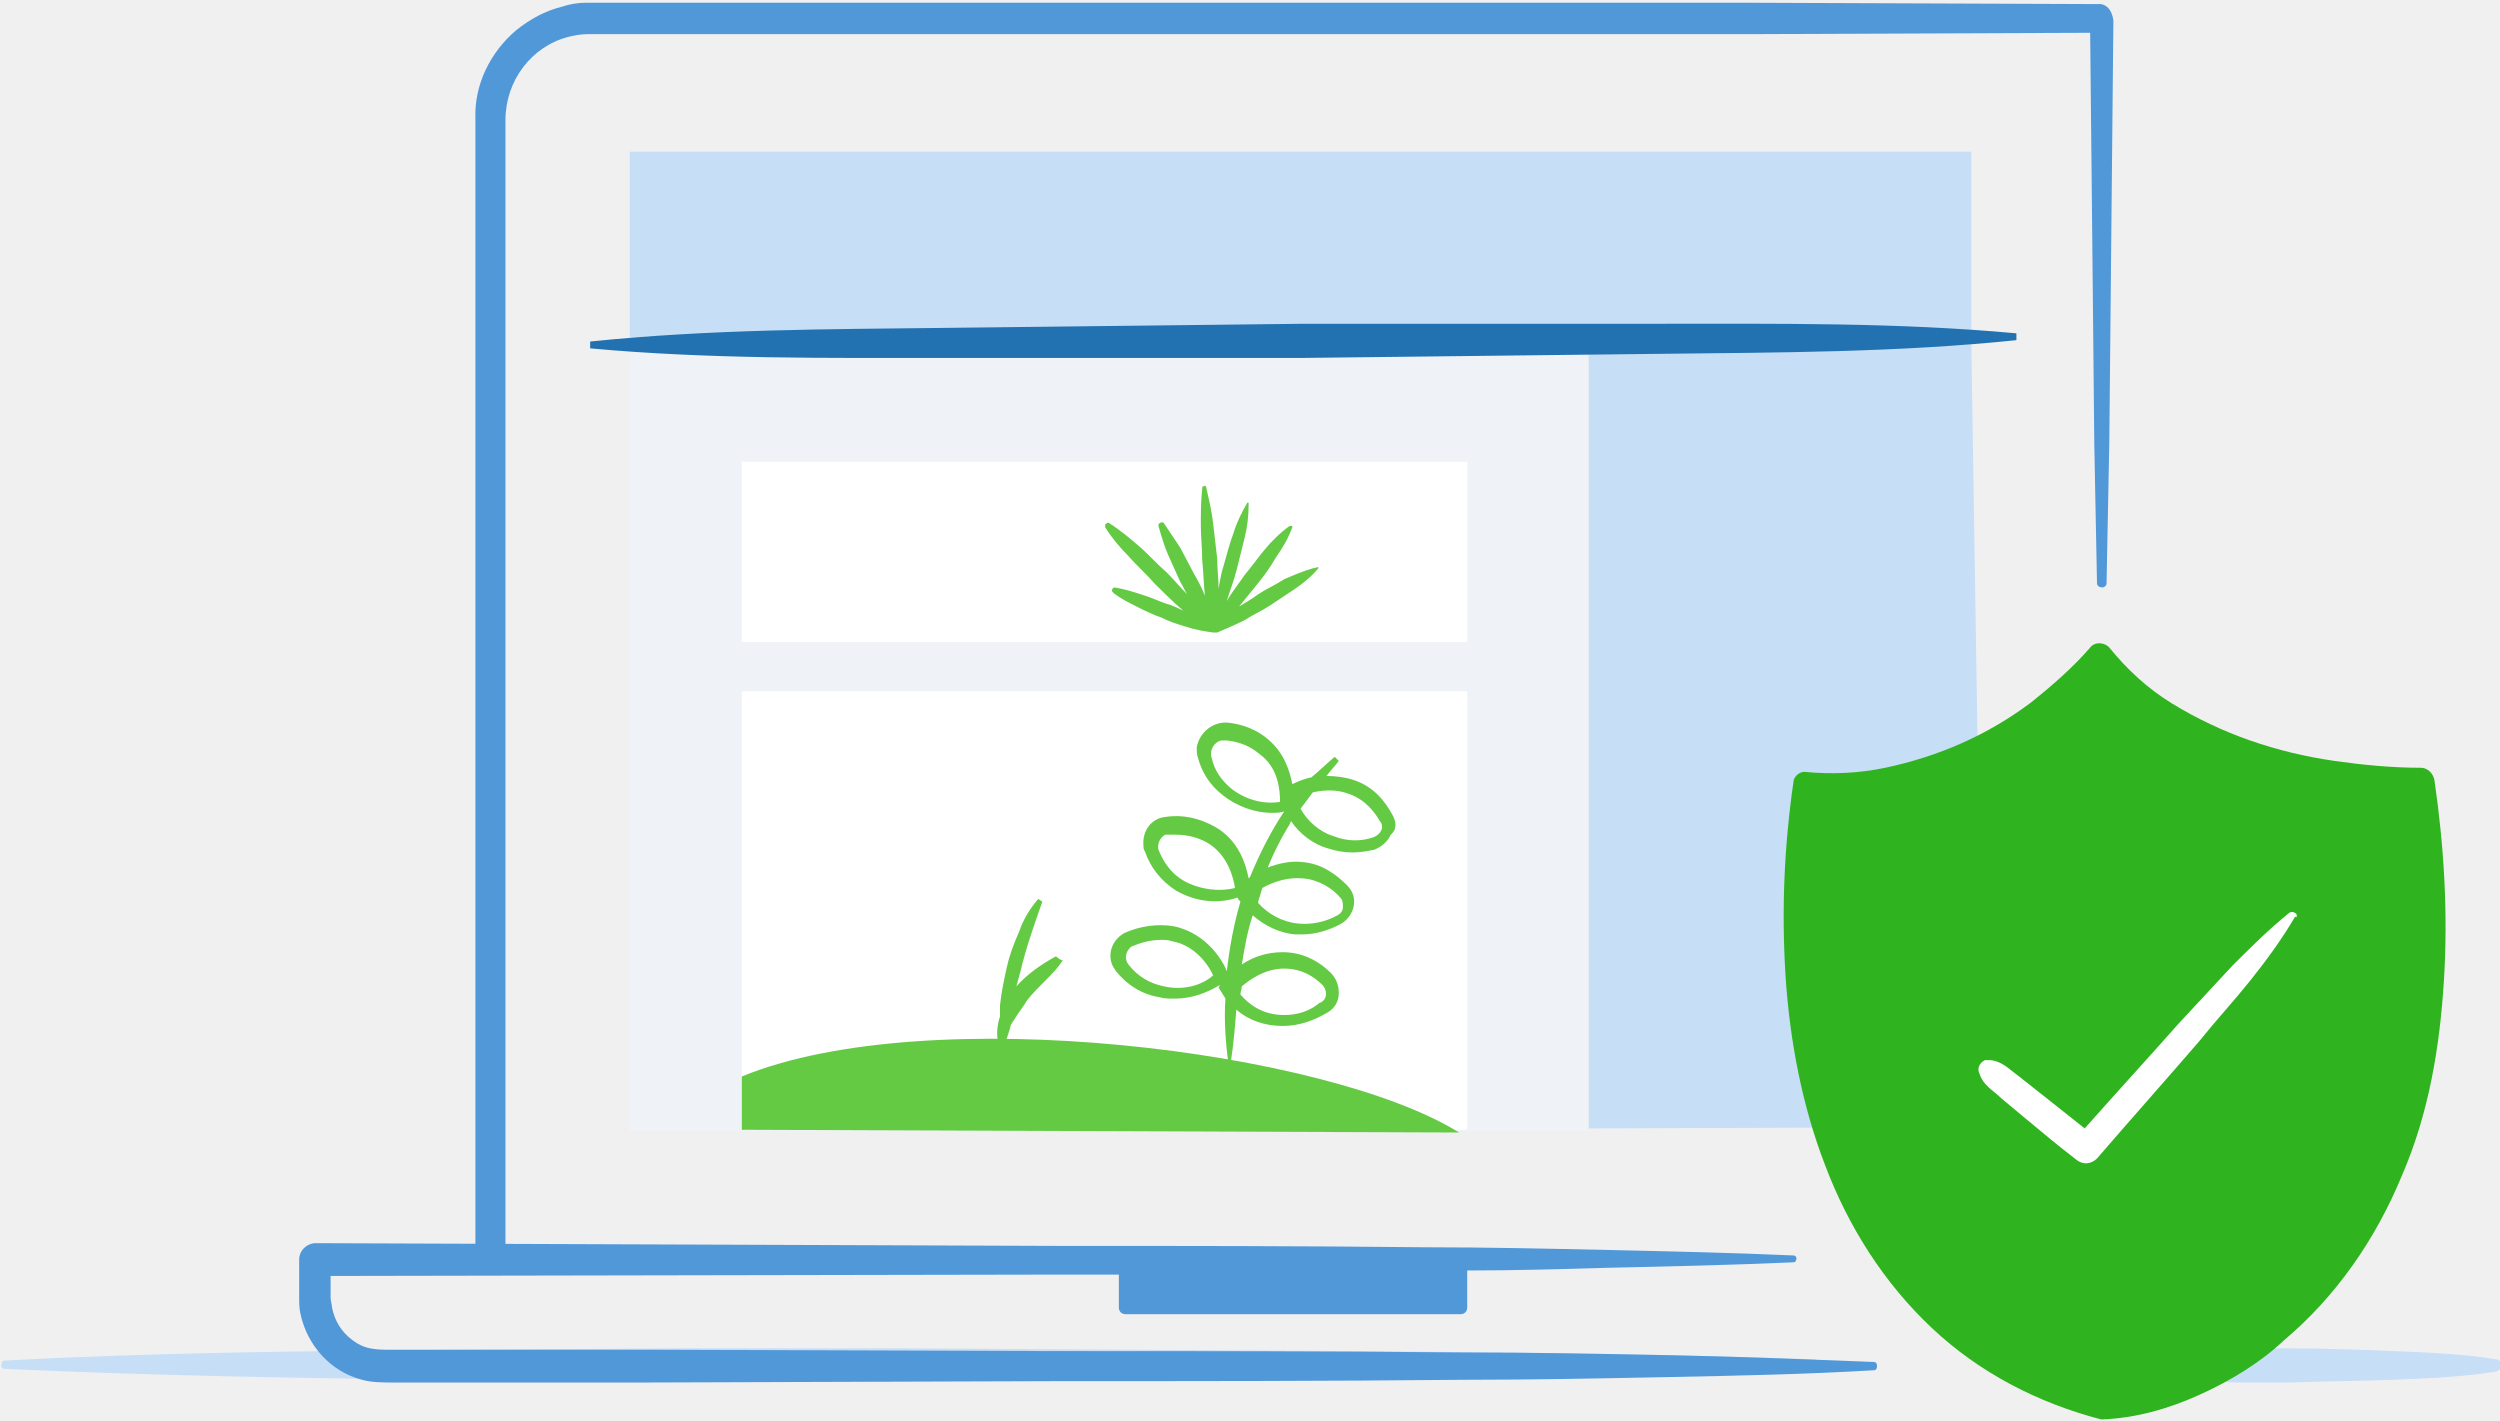
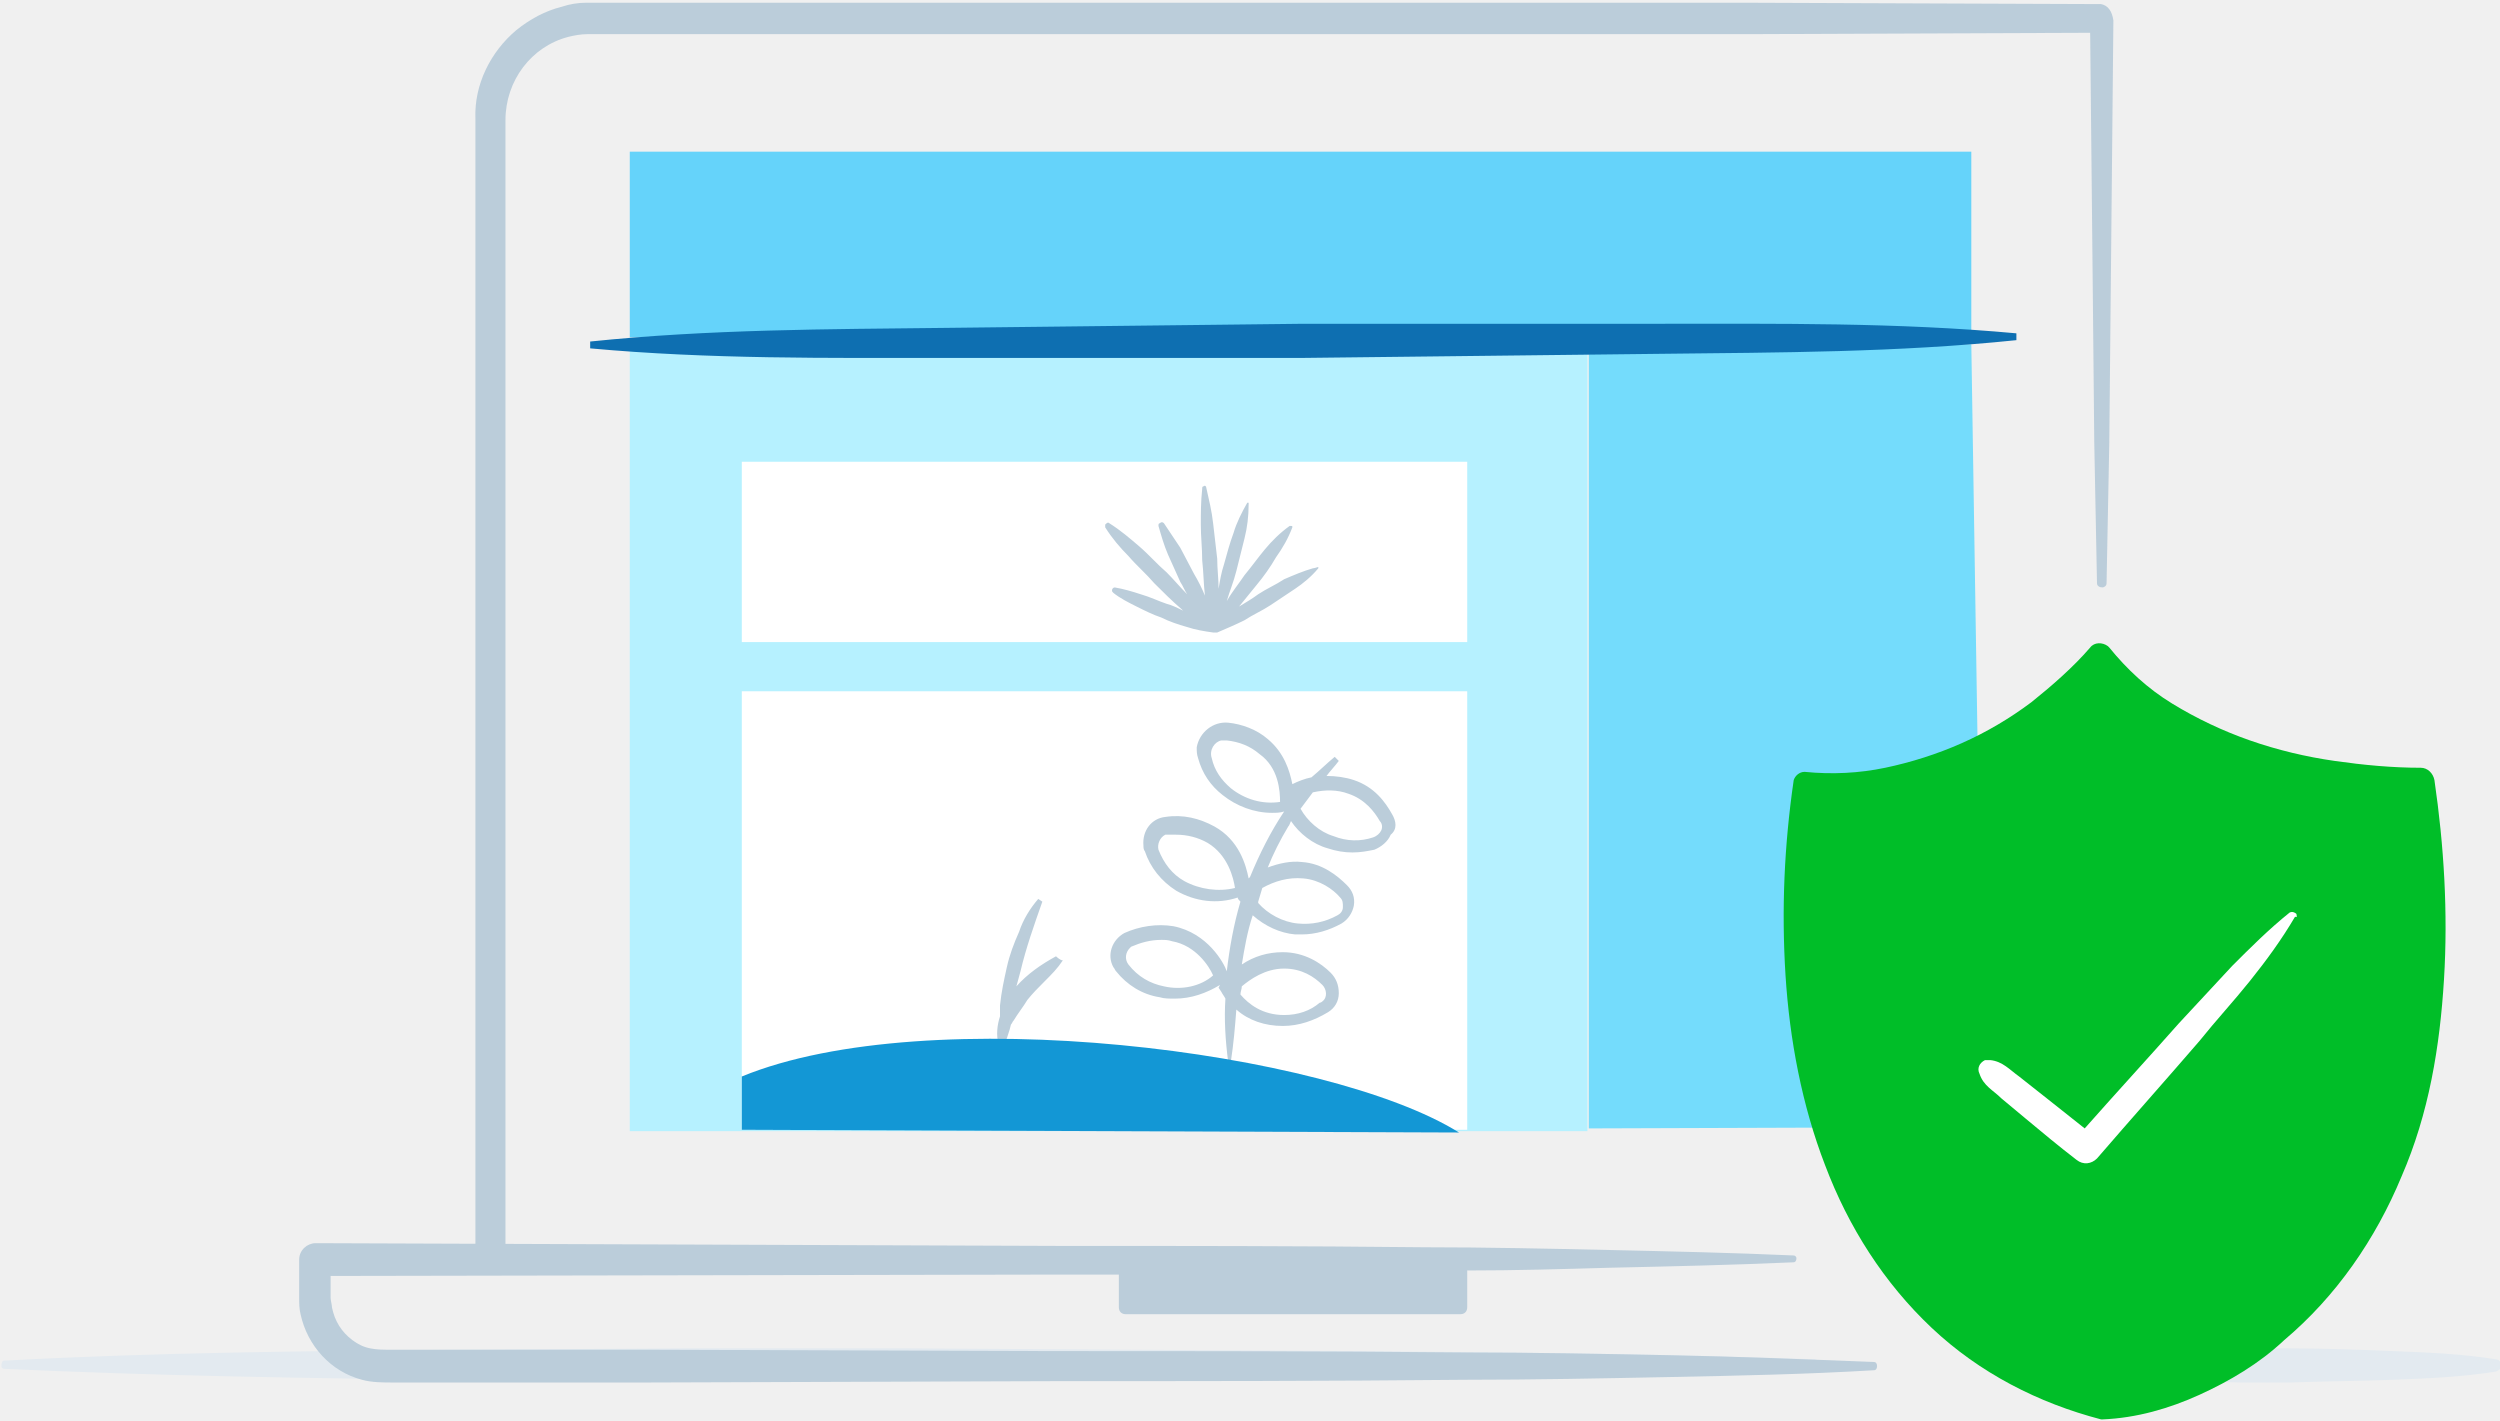
- <svg xmlns="http://www.w3.org/2000/svg" viewBox="0 0 183 104">
-   <style>.c1{fill:#2271B1;}.c2{fill:#5198D9;}.c3{fill:#C6DEF6;}.c4{fill:#EFF3F7;}.c5{fill:#2FB41F;}.c6{fill:#64CA43;}.c9{fill:#FFF;}</style>
-   <path class="c3" d="M.3 99.6c11-.6 22.1-.7 33.1-.8l16.6-.1h16.6l33.1.2c11 .1 22.1.2 33.1.6.2 0 .4.2.4.4s-.2.4-.4.4c-11 .4-22.1.5-33.1.6l-33.1.2H50l-16.6-.1c-11-.1-22.1-.3-33.1-.8-.1 0-.2-.1-.2-.2 0-.3.1-.4.2-.4zm152.5 0c2.5-.5 5-.7 7.5-.8l3.7-.1h3.7c2.5 0 5 .1 7.5.2s5 .2 7.5.6c.2 0 .4.2.4.5 0 .2-.2.3-.4.4-2.5.4-5 .5-7.5.6-2.5.1-5 .1-7.5.2H164l-3.7-.1c-2.5-.1-5-.3-7.5-.8-.1 0-.2-.1-.2-.2 0-.4.1-.5.2-.5z" />
-   <path class="c4" d="M46.1 82.8V25h70.1v57.8H49.9" />
-   <path class="c3" d="M46.1 24.7V11.1h98.2v13.5H51.5" />
-   <path class="c3" d="M144.3 25.2l.9 57.3-28.9.1V25.2h28" />
-   <path class="c9" d="M102.5 82.7H54.3V50.6h53.1v32.1m0-35.7H54.3V33.8h53.1V47" />
-   <path class="c6" d="M96.1 41.6c-.7.2-1.4.5-2.1.8-.6.4-1.3.7-1.9 1.1-.4.3-.9.6-1.4.9.4-.5.9-1.1 1.3-1.6.5-.6 1-1.3 1.4-2 .5-.7.9-1.4 1.2-2.2 0-.1 0-.1-.1-.1h-.1c-.7.5-1.3 1.1-1.8 1.7-.5.6-1 1.3-1.5 1.9-.4.6-.9 1.2-1.3 1.9.2-.7.5-1.4.7-2.2l.6-2.4c.2-.8.3-1.6.3-2.5v-.1h-.1c-.4.7-.8 1.5-1 2.2-.3.8-.5 1.6-.7 2.3-.2.6-.3 1.2-.4 1.8 0-.7-.1-1.5-.1-2.2-.1-.9-.2-1.7-.3-2.6-.1-.9-.3-1.7-.5-2.6 0-.1-.1-.2-.2-.1-.1 0-.1.1-.1.2-.1.9-.1 1.8-.1 2.6 0 .9.1 1.7.1 2.6.1.9.1 1.7.2 2.6-.2-.5-.5-1.1-.8-1.6-.3-.6-.7-1.3-1-1.9l-1.2-1.8c-.1-.1-.2-.1-.3 0-.1 0-.1.1-.1.2.2.7.4 1.4.7 2.1.3.7.6 1.3.9 2 .2.3.3.6.5.9-.5-.5-1-1.1-1.5-1.6-.7-.6-1.3-1.3-2-1.9-.7-.6-1.4-1.2-2.2-1.7-.1-.1-.2 0-.3.1v.2c.5.8 1.1 1.5 1.7 2.1.6.7 1.3 1.3 1.9 2 .6.6 1.3 1.3 2 1.9l.1.1c-.4-.2-.8-.4-1.2-.5-.6-.2-1.2-.5-1.9-.7-.6-.2-1.3-.4-1.9-.5-.1 0-.2.1-.2.2s0 .1.1.2c.5.4 1.1.7 1.7 1 .6.3 1.2.6 1.8.8.6.3 1.2.5 1.9.7.6.2 1.2.3 1.9.4H89.1c.7-.3 1.4-.6 2-.9.6-.4 1.3-.7 1.9-1.1l1.8-1.2c.6-.4 1.2-.9 1.7-1.5v-.1c-.3.1-.4.1-.4.1z" />
-   <path class="c1" d="M147.6 24.9c-8.7.9-17.4.9-26.1 1l-26.1.3H69.3c-8.7 0-17.4.1-26.1-.7V25c8.7-.9 17.4-.9 26.1-1l26.1-.3h26.1c8.7 0 17.4-.1 26.1.7v.5z" />
-   <path class="c6" d="M77.3 70c-1.1.6-2.1 1.3-2.9 2.2l.3-1.1c.4-1.7 1-3.4 1.6-5.1l-.3-.2c-.6.7-1.1 1.5-1.4 2.4-.4.9-.7 1.7-.9 2.6-.2.9-.4 1.8-.5 2.8v.8c-.2.6-.3 1.4-.1 2h.2l.1-.1v.1h.2c.1-.5.3-.9.4-1.4.1-.1.1-.2.2-.3.3-.5.7-1 1-1.5.4-.5.8-.9 1.3-1.4.5-.5.9-.9 1.3-1.5-.2 0-.5-.3-.5-.3zm24.6-10.4c-.5-.9-1.3-2-2.8-2.5-.6-.2-1.3-.3-2-.3.3-.4.6-.7.9-1.1l-.3-.3c-.6.5-1.1 1-1.7 1.5-.5.1-1 .3-1.4.5-.2-1-.6-2.3-1.8-3.3-.8-.7-1.9-1.1-2.9-1.2-1.1-.1-2.1.7-2.3 1.8 0 .3 0 .5.1.8.3 1.1.9 2 1.8 2.7 1 .8 2.3 1.3 3.6 1.3.3 0 .6 0 .9-.1-1 1.5-1.8 3.1-2.5 4.8l-.1.1c-.2-1-.7-2.8-2.5-3.8-1.1-.6-2.3-.9-3.6-.7-1 .1-1.7 1-1.6 2.1 0 .1 0 .3.1.4.4 1.2 1.2 2.2 2.3 2.9 1.4.8 3 1 4.5.5 0 .1.1.2.2.3-.5 1.7-.8 3.4-1 5.1-.2-.6-1.4-2.8-3.9-3.3-1.2-.2-2.5 0-3.6.5-.9.5-1.3 1.6-.8 2.5.1.1.1.2.2.3.8 1 1.9 1.7 3.2 1.9.3.1.7.1 1.1.1 1.2 0 2.3-.4 3.3-1l-.1.2.2.3c.1.2.2.3.3.5-.1 1.5 0 3.1.2 4.6h.2c.2-1.3.3-2.5.4-3.8.9.8 2.1 1.2 3.4 1.2 1.2 0 2.3-.4 3.3-1 .5-.3.8-.8.8-1.4 0-.6-.2-1.1-.6-1.5-.7-.7-1.9-1.5-3.5-1.5-1.1 0-2.1.3-3 .9.2-1.2.4-2.4.8-3.6.9.8 2 1.3 3.1 1.4h.5c1 0 2-.3 2.9-.8.5-.3.8-.8.9-1.3.1-.6-.1-1.1-.5-1.5-.7-.7-1.8-1.6-3.3-1.7-.8-.1-1.7.1-2.5.4.4-1 .9-2 1.5-3 .1-.1.1-.2.2-.4.6.9 1.6 1.7 2.7 2 .6.2 1.2.3 1.8.3.6 0 1.1-.1 1.6-.2.5-.2 1-.6 1.2-1.1.5-.4.4-1 .1-1.5zm-15.2 4.9c-.9-.5-1.5-1.3-1.9-2.3-.1-.4.1-.9.5-1.1h.8c.8 0 1.6.2 2.3.6 1.5.9 1.9 2.6 2 3.3-1.2.3-2.6.1-3.7-.5zm-1.5 7.7c-1-.2-1.9-.7-2.6-1.6-.3-.4-.2-.9.1-1.2l.1-.1c.7-.3 1.4-.5 2.2-.5.3 0 .5 0 .8.1 1.7.3 2.7 1.8 3 2.5-.9.8-2.3 1.1-3.6.8zm8.8-1.3c1.3 0 2.2.6 2.8 1.2.3.3.4.9 0 1.2 0 0-.1.1-.2.1-.7.6-1.6.9-2.6.9-1.6 0-2.6-.8-3.2-1.5 0-.2.1-.4.1-.6.6-.5 1.7-1.3 3.1-1.3zm1.4-6.6c1.2.1 2.2.8 2.7 1.4.2.2.2.4.2.7 0 .3-.2.5-.4.6-.9.5-1.9.7-2.9.6-1.1-.1-2.2-.7-2.9-1.5V66c.1-.3.2-.7.3-1 .9-.5 1.9-.8 3-.7zm-1.7-5.6c-1.3.2-2.6-.2-3.6-1-.7-.6-1.2-1.3-1.4-2.2-.2-.6.2-1.2.7-1.3h.4c.9.1 1.7.4 2.4 1 1.4 1 1.5 2.7 1.5 3.5zm7.4 2.1c-.1.2-.3.4-.6.5-.9.3-1.9.3-2.9-.1-1-.3-1.9-1.1-2.4-2l.9-1.2c.9-.2 1.8-.2 2.6.1 1.2.4 1.9 1.3 2.3 2 .2.2.2.5.1.7z" />
-   <path class="c5" d="M178.2 57.1c-.1-.5-.5-.9-1-.9-2.1 0-4.2-.2-6.3-.5-2.1-.3-4.2-.8-6.2-1.5s-3.9-1.6-5.7-2.7c-1.8-1.1-3.3-2.5-4.6-4.1l-.1-.1c-.4-.3-1-.3-1.3.1-1.2 1.4-2.8 2.8-4.3 4-1.6 1.2-3.3 2.2-5.1 3-1.8.8-3.7 1.4-5.6 1.8-1.9.4-3.9.5-5.9.3-.4 0-.7.3-.8.6-.7 4.8-.9 9.5-.6 14.3.3 4.7 1.2 9.5 2.9 13.9 1.7 4.5 4.3 8.6 7.8 11.9 3.5 3.3 7.8 5.5 12.4 6.7h.1c2.5-.1 4.9-.8 7.1-1.8 2.2-1 4.4-2.3 6.2-4 3.8-3.2 6.7-7.4 8.6-12 2-4.6 2.8-9.5 3.1-14.4.3-4.9 0-9.8-.7-14.6z" />
-   <path class="c9" d="M168.1 66.9c-.1-.1-.3-.2-.5-.1-1.5 1.2-2.9 2.6-4.2 3.9l-3.9 4.2c-2.3 2.6-4.6 5.1-6.9 7.7-1-.8-1.9-1.5-2.9-2.3l-1.9-1.5c-.7-.5-1.2-1.1-2.1-1.2h-.4c-.4.2-.6.6-.4 1 .3.9 1 1.2 1.6 1.8l1.8 1.5c1.2 1 2.4 2 3.7 3 .5.4 1.1.3 1.5-.1 2.5-2.9 5-5.7 7.5-8.6 1.2-1.5 2.5-2.9 3.7-4.4s2.3-3 3.3-4.7c.2.1.1-.1.1-.2z" />
-   <path class="c2" d="M137.2 99.7c-5-.2-10-.4-15-.5-5-.1-10-.2-15-.2-10-.1-19.9-.1-29.9-.1l-29.9-.1H28.7c-.7 0-1.1 0-1.6-.1s-.9-.3-1.3-.6c-.8-.6-1.3-1.4-1.5-2.4 0-.2-.1-.5-.1-.7v-1.6l52.9-.1h4.8v2.4c0 .3.2.5.5.5h24.5c.3 0 .5-.2.5-.5V93c3.5 0 6.9-.1 10.4-.2 4.5-.1 9-.2 13.5-.4.1 0 .2-.1.2-.3 0-.1-.1-.2-.2-.2-4.5-.2-9-.3-13.5-.4-4.5-.1-9-.2-13.5-.2-9-.1-18-.1-27-.1L23.1 91c-.6 0-1.2.5-1.2 1.2V95c0 .4 0 .8.1 1.2.5 2.3 2.2 4.2 4.5 4.8.7.2 1.6.2 2.2.2h18.7l29.9-.1c10 0 19.9 0 29.9-.1 5 0 10-.1 15-.2s10-.2 15-.5c.1 0 .2-.1.2-.3 0-.2-.1-.3-.2-.3zM153.8.3L128 .2H42.9c-.6 0-1.2.1-1.8.3-1.2.3-2.3.9-3.3 1.7-1.9 1.6-3.1 4-3 6.5v82.5H37V8.8c0-2.9 1.9-5.4 4.6-6.1.4-.1.9-.2 1.4-.2h85.1l24.9-.1.2 19.7.1 10.3.2 10.3c0 .2.2.3.4.3.1 0 .3-.1.3-.3l.2-10.3.1-10.3.2-20.6c-.1-.7-.4-1.1-.9-1.2z" />
-   <path class="c6" d="M54.3 78.8c13.6-5.6 42.9-1.9 52.5 4.1l-52.5-.2v-3.9z" />
+ <svg xmlns="http://www.w3.org/2000/svg" id="Layer_1" viewBox="0 0 183 104">
+   <style>.st0{fill:#e3eaf0}.st1{fill:#b6f1ff}.st2{fill:#65d3fa}.st3{fill:#74dcfc}.st4{fill:#fff}.st5{fill:#bbcdda}.st6{fill:#0e6fb1}.st7{fill:#00be28}.st8{fill:#1397d5}</style>
+   <path class="st0" d="M.3 99.6c11-.6 22.1-.7 33.1-.8l16.6-.1h16.6l33.1.2c11 .1 22.1.2 33.1.6.2 0 .4.2.4.4s-.2.4-.4.4c-11 .4-22.1.5-33.1.6l-33.1.2H50l-16.6-.1c-11-.1-22.1-.3-33.1-.8-.1 0-.2-.1-.2-.2 0-.3.1-.4.2-.4zm152.5 0c2.5-.5 5-.7 7.5-.8l3.7-.1h3.7c2.5 0 5 .1 7.5.2s5 .2 7.5.6c.2 0 .4.2.4.5 0 .2-.2.3-.4.4-2.5.4-5 .5-7.5.6-2.5.1-5 .1-7.5.2H164l-3.7-.1c-2.5-.1-5-.3-7.5-.8-.1 0-.2-.1-.2-.2 0-.4.1-.5.2-.5z" />
+   <path class="st1" d="M46.1 82.8V25h70.1v57.8H49.9" />
+   <path class="st2" d="M46.1 24.7V11.1h98.2v13.5H51.5" />
+   <path class="st3" d="M144.3 25.2l.9 57.3-28.9.1V25.2h28" />
+   <path class="st4" d="M102.5 82.7H54.3V50.6h53.1v32.1m0-35.7H54.3V33.8h53.1V47" />
+   <path class="st5" d="M96.1 41.6c-.7.2-1.4.5-2.1.8-.6.4-1.3.7-1.9 1.1-.4.3-.9.6-1.4.9.4-.5.9-1.1 1.3-1.6.5-.6 1-1.3 1.4-2 .5-.7.9-1.4 1.2-2.2 0-.1 0-.1-.1-.1h-.1c-.7.5-1.3 1.1-1.8 1.7-.5.6-1 1.3-1.5 1.9-.4.6-.9 1.2-1.3 1.9.2-.7.5-1.4.7-2.2l.6-2.4c.2-.8.3-1.6.3-2.5v-.1h-.1c-.4.7-.8 1.5-1 2.2-.3.8-.5 1.6-.7 2.3-.2.6-.3 1.2-.4 1.8 0-.7-.1-1.5-.1-2.2-.1-.9-.2-1.7-.3-2.6-.1-.9-.3-1.7-.5-2.6 0-.1-.1-.2-.2-.1-.1 0-.1.1-.1.2-.1.9-.1 1.8-.1 2.6 0 .9.1 1.7.1 2.6.1.9.1 1.7.2 2.6-.2-.5-.5-1.1-.8-1.6-.3-.6-.7-1.3-1-1.9l-1.2-1.8c-.1-.1-.2-.1-.3 0-.1 0-.1.1-.1.2.2.7.4 1.4.7 2.1.3.7.6 1.3.9 2 .2.3.3.6.5.9-.5-.5-1-1.1-1.5-1.6-.7-.6-1.3-1.3-2-1.9-.7-.6-1.4-1.2-2.2-1.7-.1-.1-.2 0-.3.1v.2c.5.8 1.1 1.5 1.7 2.1.6.7 1.3 1.3 1.9 2 .6.6 1.3 1.3 2 1.9l.1.1c-.4-.2-.8-.4-1.2-.5-.6-.2-1.2-.5-1.9-.7-.6-.2-1.3-.4-1.9-.5-.1 0-.2.1-.2.2s0 .1.1.2c.5.4 1.1.7 1.7 1 .6.3 1.2.6 1.8.8.6.3 1.2.5 1.9.7.6.2 1.2.3 1.9.4H89.1c.7-.3 1.4-.6 2-.9.6-.4 1.3-.7 1.9-1.1l1.8-1.2c.6-.4 1.2-.9 1.7-1.5v-.1c-.3.1-.4.1-.4.1z" />
+   <path class="st6" d="M147.6 24.9c-8.7.9-17.4.9-26.1 1l-26.1.3H69.3c-8.7 0-17.4.1-26.1-.7V25c8.7-.9 17.4-.9 26.1-1l26.1-.3h26.1c8.7 0 17.4-.1 26.1.7v.5z" />
+   <path class="st5" d="M77.3 70c-1.1.6-2.1 1.3-2.9 2.2l.3-1.1c.4-1.7 1-3.4 1.6-5.1l-.3-.2c-.6.7-1.1 1.5-1.4 2.4-.4.9-.7 1.7-.9 2.6-.2.9-.4 1.8-.5 2.8v.8c-.2.6-.3 1.4-.1 2h.2l.1-.1v.1h.2c.1-.5.3-.9.4-1.4.1-.1.1-.2.2-.3.3-.5.7-1 1-1.5.4-.5.8-.9 1.3-1.4.5-.5.9-.9 1.3-1.5-.2 0-.5-.3-.5-.3zm24.6-10.4c-.5-.9-1.3-2-2.8-2.5-.6-.2-1.3-.3-2-.3.3-.4.6-.7.9-1.1l-.3-.3c-.6.5-1.1 1-1.7 1.5-.5.1-1 .3-1.4.5-.2-1-.6-2.3-1.8-3.3-.8-.7-1.9-1.1-2.9-1.2-1.1-.1-2.1.7-2.3 1.8 0 .3 0 .5.1.8.3 1.1.9 2 1.8 2.7 1 .8 2.3 1.3 3.6 1.3.3 0 .6 0 .9-.1-1 1.5-1.8 3.1-2.5 4.8l-.1.1c-.2-1-.7-2.8-2.5-3.8-1.1-.6-2.3-.9-3.6-.7-1 .1-1.7 1-1.6 2.1 0 .1 0 .3.1.4.4 1.2 1.2 2.2 2.3 2.9 1.4.8 3 1 4.5.5 0 .1.1.2.2.3-.5 1.7-.8 3.4-1 5.1-.2-.6-1.4-2.8-3.9-3.3-1.2-.2-2.5 0-3.6.5-.9.5-1.3 1.6-.8 2.5.1.1.1.2.2.3.8 1 1.9 1.7 3.2 1.9.3.1.7.1 1.1.1 1.2 0 2.3-.4 3.3-1l-.1.2.2.3c.1.2.2.3.3.5-.1 1.5 0 3.1.2 4.6h.2c.2-1.3.3-2.5.4-3.8.9.8 2.1 1.2 3.4 1.2 1.2 0 2.3-.4 3.3-1 .5-.3.8-.8.8-1.4 0-.6-.2-1.1-.6-1.5-.7-.7-1.9-1.5-3.5-1.5-1.1 0-2.1.3-3 .9.2-1.2.4-2.4.8-3.6.9.8 2 1.3 3.1 1.4h.5c1 0 2-.3 2.9-.8.5-.3.8-.8.9-1.3.1-.6-.1-1.1-.5-1.5-.7-.7-1.8-1.6-3.3-1.7-.8-.1-1.7.1-2.5.4.4-1 .9-2 1.5-3 .1-.1.1-.2.2-.4.6.9 1.6 1.7 2.7 2 .6.2 1.2.3 1.8.3.6 0 1.1-.1 1.6-.2.5-.2 1-.6 1.2-1.1.5-.4.4-1 .1-1.5zm-15.2 4.9c-.9-.5-1.5-1.3-1.9-2.3-.1-.4.1-.9.5-1.1h.8c.8 0 1.6.2 2.3.6 1.5.9 1.9 2.6 2 3.3-1.2.3-2.6.1-3.7-.5zm-1.5 7.7c-1-.2-1.9-.7-2.6-1.6-.3-.4-.2-.9.1-1.2l.1-.1c.7-.3 1.4-.5 2.2-.5.3 0 .5 0 .8.1 1.7.3 2.7 1.8 3 2.5-.9.8-2.3 1.1-3.6.8zm8.8-1.3c1.3 0 2.2.6 2.8 1.2.3.3.4.9 0 1.2 0 0-.1.1-.2.1-.7.6-1.6.9-2.6.9-1.6 0-2.6-.8-3.2-1.5 0-.2.1-.4.1-.6.6-.5 1.7-1.3 3.1-1.3zm1.4-6.6c1.2.1 2.2.8 2.7 1.4.2.2.2.4.2.7 0 .3-.2.5-.4.6-.9.5-1.9.7-2.9.6-1.1-.1-2.2-.7-2.9-1.5V66c.1-.3.2-.7.3-1 .9-.5 1.9-.8 3-.7zm-1.7-5.6c-1.3.2-2.6-.2-3.6-1-.7-.6-1.2-1.3-1.4-2.2-.2-.6.2-1.2.7-1.3h.4c.9.1 1.7.4 2.4 1 1.4 1 1.5 2.7 1.5 3.5zm7.4 2.1c-.1.2-.3.4-.6.5-.9.3-1.9.3-2.9-.1-1-.3-1.9-1.1-2.4-2l.9-1.2c.9-.2 1.8-.2 2.6.1 1.2.4 1.9 1.3 2.3 2 .2.2.2.5.1.7z" />
+   <path class="st7" d="M178.2 57.1c-.1-.5-.5-.9-1-.9-2.1 0-4.2-.2-6.3-.5-2.1-.3-4.2-.8-6.2-1.5s-3.9-1.6-5.7-2.7c-1.8-1.1-3.3-2.5-4.6-4.1l-.1-.1c-.4-.3-1-.3-1.3.1-1.2 1.4-2.8 2.8-4.3 4-1.6 1.2-3.3 2.2-5.1 3-1.8.8-3.7 1.4-5.6 1.8-1.9.4-3.9.5-5.9.3-.4 0-.7.3-.8.6-.7 4.8-.9 9.5-.6 14.3.3 4.7 1.2 9.5 2.9 13.9 1.7 4.5 4.3 8.6 7.8 11.9 3.5 3.3 7.8 5.5 12.4 6.7h.1c2.5-.1 4.9-.8 7.1-1.8 2.2-1 4.4-2.3 6.2-4 3.8-3.2 6.7-7.4 8.6-12 2-4.6 2.8-9.5 3.1-14.4.3-4.9 0-9.8-.7-14.6z" />
+   <path class="st7" d="M145.3 78.3l7.4 5.9L167.8 67" />
+   <path class="st4" d="M168.1 66.9c-.1-.1-.3-.2-.5-.1-1.5 1.2-2.9 2.6-4.2 3.9l-3.9 4.2c-2.3 2.6-4.6 5.1-6.9 7.7-1-.8-1.9-1.5-2.9-2.3l-1.9-1.5c-.7-.5-1.2-1.1-2.1-1.2h-.4c-.4.2-.6.6-.4 1 .3.9 1 1.2 1.6 1.8l1.8 1.5c1.2 1 2.4 2 3.7 3 .5.4 1.1.3 1.5-.1 2.5-2.9 5-5.7 7.5-8.6 1.2-1.5 2.5-2.9 3.7-4.4s2.3-3 3.3-4.7c.2.1.1-.1.1-.2z" />
+   <path class="st5" d="M137.2 99.7c-5-.2-10-.4-15-.5-5-.1-10-.2-15-.2-10-.1-19.9-.1-29.9-.1l-29.9-.1H28.7c-.7 0-1.1 0-1.6-.1s-.9-.3-1.3-.6c-.8-.6-1.3-1.4-1.5-2.4 0-.2-.1-.5-.1-.7v-1.6l52.9-.1h4.8v2.4c0 .3.2.5.5.5h24.5c.3 0 .5-.2.5-.5V93c3.5 0 6.9-.1 10.4-.2 4.5-.1 9-.2 13.5-.4.1 0 .2-.1.2-.3 0-.1-.1-.2-.2-.2-4.5-.2-9-.3-13.5-.4-4.5-.1-9-.2-13.5-.2-9-.1-18-.1-27-.1L23.1 91c-.6 0-1.2.5-1.2 1.2V95c0 .4 0 .8.1 1.2.5 2.3 2.2 4.2 4.5 4.8.7.2 1.6.2 2.2.2h18.7l29.9-.1c10 0 19.9 0 29.9-.1 5 0 10-.1 15-.2s10-.2 15-.5c.1 0 .2-.1.2-.3 0-.2-.1-.3-.2-.3zM153.8.3L128 .2H42.9c-.6 0-1.2.1-1.8.3-1.2.3-2.3.9-3.3 1.7-1.9 1.6-3.1 4-3 6.5v82.5H37V8.8c0-2.9 1.9-5.4 4.6-6.1.4-.1.9-.2 1.4-.2h85.1l24.9-.1.2 19.7.1 10.3.2 10.3c0 .2.2.3.4.3.1 0 .3-.1.3-.3l.2-10.3.1-10.3.2-20.6c-.1-.7-.4-1.1-.9-1.2z" />
+   <path class="st8" d="M54.3 78.8c13.6-5.6 42.9-1.9 52.5 4.1l-52.5-.2v-3.9z" />
</svg>
